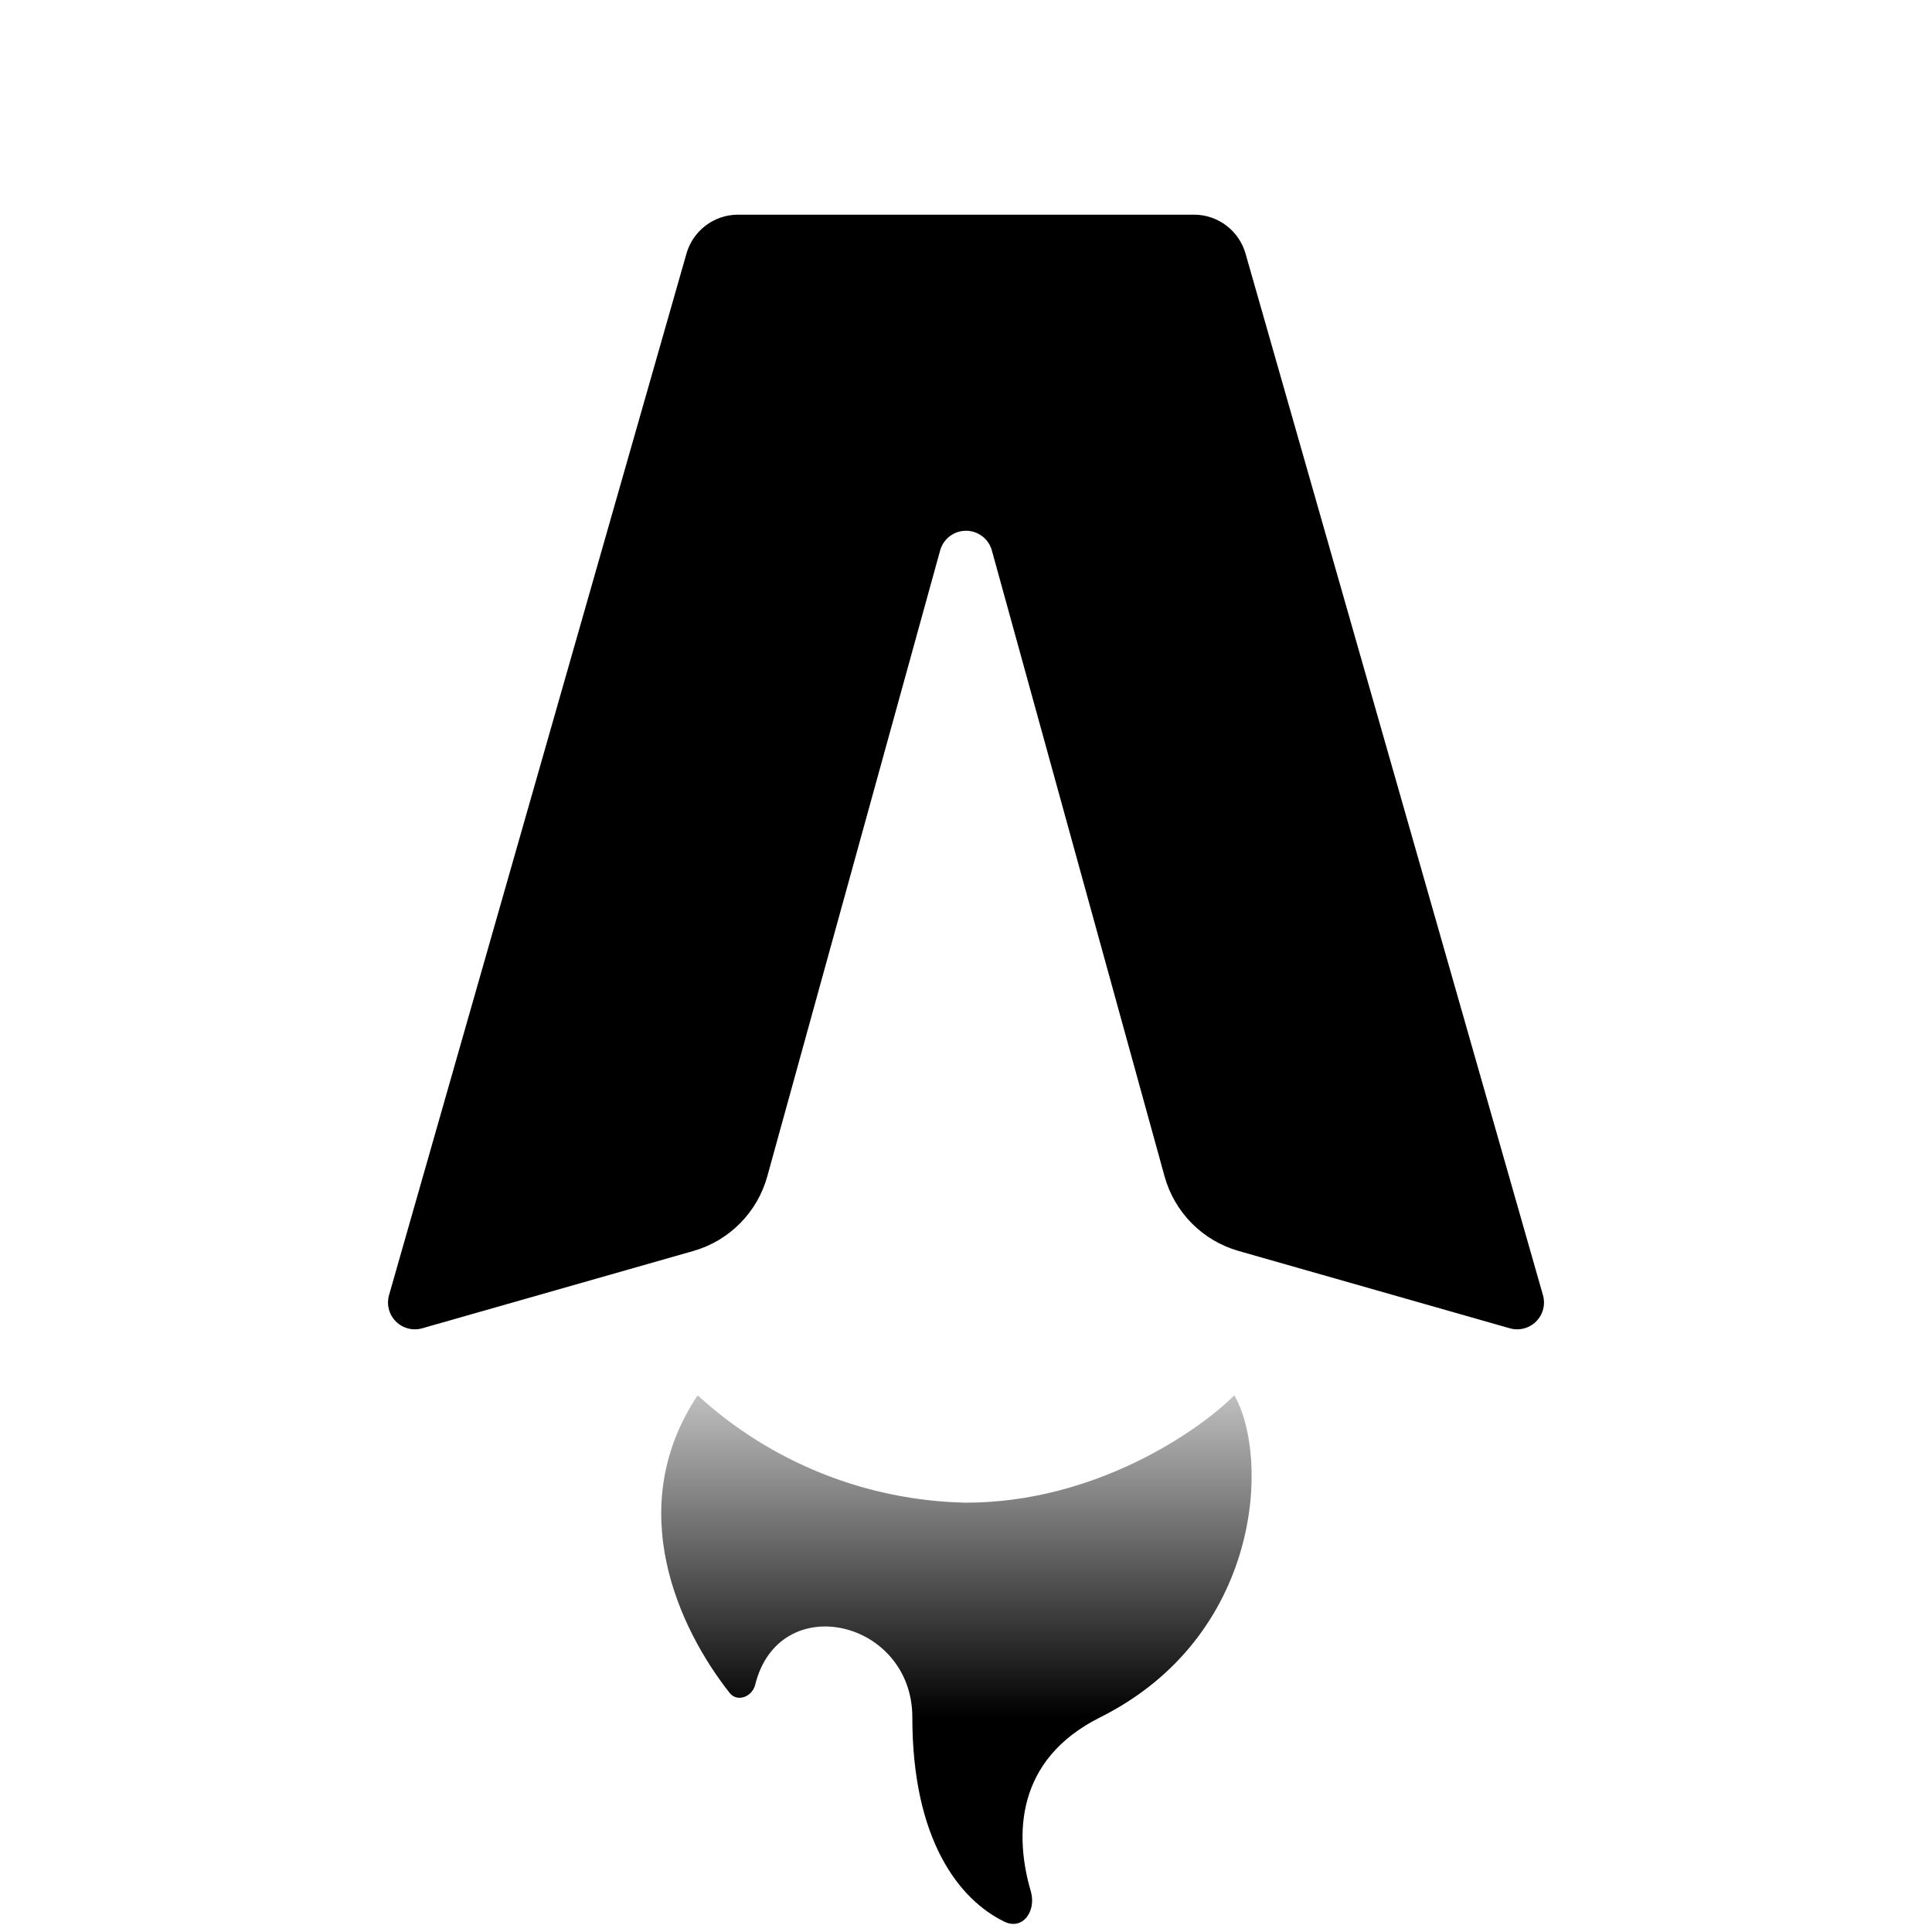
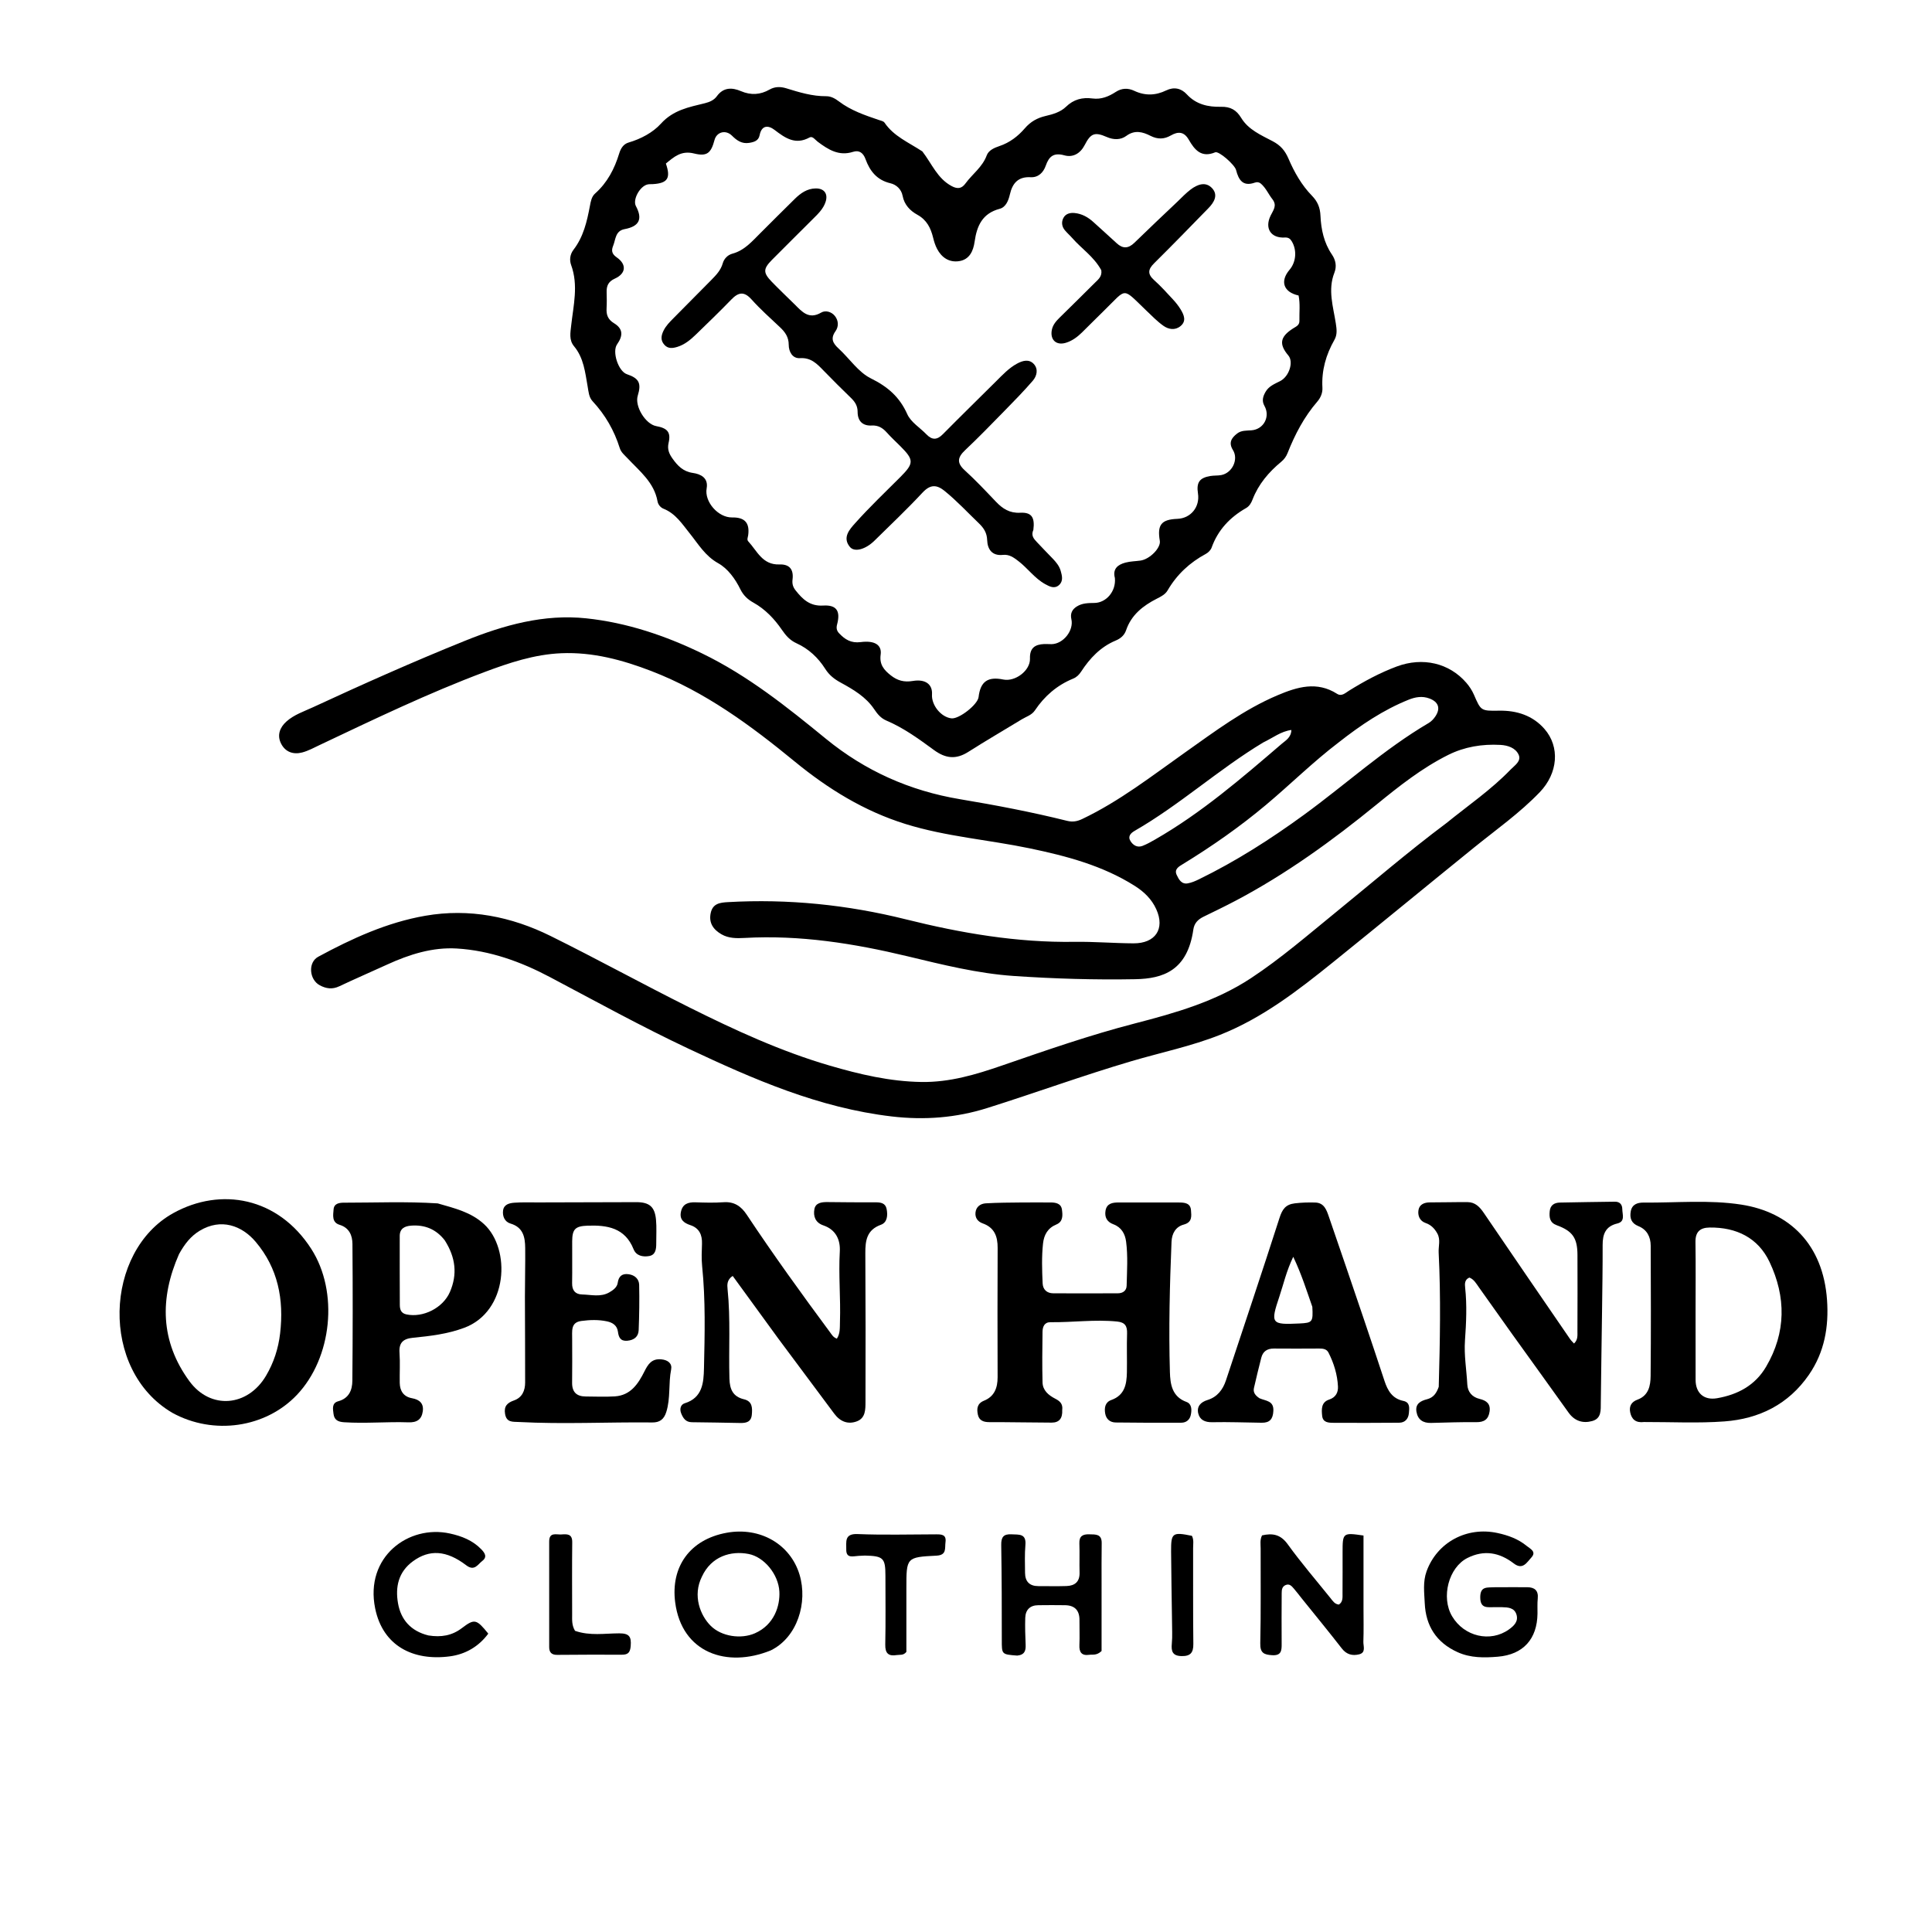
- <svg xmlns="http://www.w3.org/2000/svg" fill="none" viewBox="0 0 36 36">
-   <path fill="#000" d="M22.25 4h-8.5a1 1 0 0 0-.96.73l-5.54 19.4a.5.5 0 0 0 .62.62l5.05-1.44a2 2 0 0 0 1.38-1.4l3.22-11.66a.5.5 0 0 1 .96 0l3.22 11.67a2 2 0 0 0 1.38 1.39l5.05 1.44a.5.5 0 0 0 .62-.62l-5.54-19.4a1 1 0 0 0-.96-.73Z" />
-   <path fill="url(#gradient)" d="M18 28a7.63 7.63 0 0 1-5-2c-1.4 2.1-.35 4.35.6 5.55.14.17.41.07.47-.15.44-1.8 2.93-1.22 2.93.6 0 2.28.87 3.4 1.72 3.81.34.16.59-.2.49-.56-.31-1.05-.29-2.46 1.29-3.25 3-1.5 3.17-4.83 2.5-6-.67.67-2.6 2-5 2Z" />
-   <defs>
-     <linearGradient id="gradient" x1="16" x2="16" y1="32" y2="24" gradientUnits="userSpaceOnUse">
-       <stop stop-color="#000" />
-       <stop offset="1" stop-color="#000" stop-opacity="0" />
-     </linearGradient>
-   </defs>
-   <style>
-     @media (prefers-color-scheme:dark){:root{filter:invert(100%)}}
-   </style>
+ <svg xmlns="http://www.w3.org/2000/svg" version="1.1" id="Layer_1" x="0px" y="0px" width="100%" viewBox="0 0 896 896" enable-background="new 0 0 896 896" xml:space="preserve">
+   <path fill="#000000" opacity="1" stroke="none" d=" M670.768,381.749   C680.995,373.462 691.617,366.195 700.549,356.925   C702.422,354.98 705.711,353.001 704.261,349.928   C702.798,346.827 699.263,345.645 695.808,345.459   C687.374,345.004 679.198,346.331 671.618,350.116   C659.47,356.181 648.889,364.571 638.427,373.103   C617.866,389.872 596.449,405.392 572.91,417.791   C568.051,420.351 563.098,422.737 558.16,425.144   C555.607,426.389 553.86,428.123 553.433,431.095   C550.697,450.138 539.424,453.885 526.5,454.124   C507.734,454.471 488.901,453.902 470.172,452.627   C453.45,451.488 437.115,447.391 420.809,443.478   C396.01,437.527 370.966,433.543 345.319,434.989   C341.647,435.196 337.907,435.21 334.599,433.297   C330.851,431.128 328.604,428.05 329.61,423.404   C330.565,418.995 333.894,418.586 337.6,418.376   C365.514,416.791 392.999,419.603 420.092,426.359   C445.786,432.767 471.672,437.197 498.335,436.797   C507.413,436.661 516.563,437.445 525.704,437.491   C535.747,437.541 540.412,430.861 536.237,421.661   C534.09,416.931 530.51,413.521 526.21,410.806   C511.305,401.396 494.566,396.987 477.596,393.445   C458.446,389.449 438.802,388.006 419.996,382.162   C400.747,376.18 384.008,365.845 368.555,353.164   C348.143,336.415 326.987,320.808 302.077,311.215   C288.654,306.047 274.899,302.331 260.298,302.949   C247.825,303.476 236.129,307.389 224.65,311.697   C198.592,321.476 173.521,333.552 148.385,345.451   C145.678,346.732 142.994,348.225 140.13,348.971   C136.061,350.03 132.372,348.81 130.373,344.894   C128.37,340.969 129.785,337.353 132.834,334.614   C136.348,331.459 140.898,329.966 145.116,328.014   C168.389,317.242 191.806,306.796 215.594,297.196   C233.68,289.897 252.303,284.685 271.92,286.766   C290.725,288.762 308.519,294.754 325.615,303.041   C346.833,313.327 364.995,327.871 383.057,342.645   C401.244,357.521 421.955,366.754 445.133,370.63   C461.801,373.417 478.408,376.574 494.811,380.663   C497.477,381.328 499.565,380.942 501.913,379.823   C519.18,371.595 534.175,359.87 549.667,348.916   C563.402,339.205 576.858,329.058 592.5,322.437   C601.611,318.581 610.715,315.804 620.092,321.77   C622.219,323.123 623.94,321.368 625.553,320.365   C632.646,315.959 639.957,312.003 647.796,309.087   C659.817,304.617 672.127,307.476 680.053,316.676   C681.445,318.292 682.681,320.157 683.529,322.106   C686.787,329.59 686.72,329.748 695.167,329.589   C703.448,329.433 710.833,331.84 716.256,338.031   C723.584,346.398 722.509,358.618 714.124,367.363   C704.871,377.012 693.945,384.703 683.599,393.078   C661.732,410.78 640.021,428.676 618.118,446.335   C601.894,459.415 585.409,472.168 565.773,479.947   C552.442,485.228 538.388,488.112 524.682,492.154   C502.183,498.788 480.148,506.857 457.784,513.89   C443.451,518.397 428.801,519.563 413.521,517.767   C379.828,513.807 349.507,500.56 319.359,486.371   C297.493,476.08 276.348,464.41 255.003,453.119   C241.473,445.962 227.184,440.813 211.88,439.891   C200.627,439.212 189.881,442.602 179.632,447.295   C172.214,450.691 164.719,453.922 157.346,457.411   C154.133,458.931 151.256,458.526 148.31,456.952   C143.404,454.33 142.729,446.341 147.584,443.712   C163.289,435.208 179.548,427.775 197.252,424.697   C217.568,421.164 237.092,425.049 255.383,434.101   C277.021,444.809 298.186,456.472 319.791,467.248   C340.814,477.733 362.171,487.586 384.799,494.194   C398.661,498.243 412.643,501.561 427.317,501.788   C440.46,501.992 452.574,498.342 464.66,494.172   C485.096,487.121 505.501,480.017 526.46,474.599   C545.167,469.763 563.736,464.468 580.13,453.66   C594.065,444.473 606.644,433.548 619.562,423.042   C636.48,409.282 653.004,395.028 670.768,381.749  M620.807,344.322   C609.011,353.293 598.489,363.746 587.159,373.251   C575.039,383.419 562.079,392.472 548.578,400.742   C546.78,401.843 544.448,403.067 545.712,405.761   C546.672,407.807 547.92,410.184 550.83,409.676   C552.598,409.368 554.334,408.619 555.966,407.824   C573.219,399.421 589.306,389.128 604.799,377.837   C624.138,363.743 641.874,347.471 662.619,335.28   C663.856,334.552 664.949,333.357 665.743,332.14   C668.161,328.438 667.088,325.504 662.931,323.938   C659.615,322.688 656.406,323.242 653.246,324.515   C641.557,329.224 631.218,336.153 620.807,344.322  M585.835,344.336   C565.157,356.784 547.222,373.222 526.275,385.283   C524.438,386.34 522.866,387.843 524.318,390.124   C525.548,392.056 527.504,393.208 529.871,392.293   C531.875,391.518 533.777,390.444 535.648,389.37   C557.117,377.059 575.753,360.978 594.422,344.962   C596.227,343.414 598.818,342.034 598.896,338.532   C593.962,339.214 590.445,342.139 585.835,344.336  z" />
+   <path fill="#000000" opacity="1" stroke="none" d=" M427.759,70.221   C432.191,75.964 434.712,82.754 441.334,86.299   C444.155,87.81 446.032,87.443 447.755,85.081   C450.96,80.691 455.631,77.483 457.617,72.053   C458.475,69.709 461.106,68.541 463.516,67.739   C468.256,66.161 472.148,63.158 475.261,59.531   C477.957,56.389 481.097,54.676 484.88,53.797   C488.341,52.993 491.853,51.962 494.345,49.541   C497.935,46.051 501.99,45.056 506.65,45.669   C510.722,46.205 514.192,44.759 517.449,42.636   C520.251,40.809 523.168,40.769 526.005,42.108   C531.036,44.482 535.926,44.321 540.844,41.934   C544.482,40.167 547.84,40.958 550.402,43.745   C554.755,48.483 560.35,49.662 566.248,49.527   C570.62,49.427 573.387,50.975 575.626,54.67   C578.962,60.175 584.864,62.665 590.229,65.496   C593.875,67.421 595.942,69.806 597.579,73.623   C600.248,79.845 603.644,85.854 608.463,90.793   C611.039,93.433 612.23,96.243 612.395,100.074   C612.667,106.374 614.01,112.62 617.671,117.994   C619.532,120.725 619.986,123.57 618.835,126.507   C615.726,134.438 618.303,142.216 619.504,149.955   C619.936,152.745 620.235,155.194 618.861,157.611   C614.941,164.505 612.848,171.804 613.295,179.811   C613.427,182.168 612.494,184.433 610.932,186.24   C604.798,193.332 600.547,201.493 597.122,210.141   C596.498,211.714 595.565,213.018 594.231,214.123   C588.401,218.948 583.599,224.572 580.853,231.755   C580.251,233.327 579.403,234.761 577.867,235.64   C570.423,239.899 564.851,245.752 561.905,253.971   C561.495,255.114 560.362,256.263 559.265,256.854   C551.768,260.888 545.797,266.427 541.493,273.817   C540.407,275.681 538.443,276.661 536.444,277.68   C530.115,280.906 524.663,285.171 522.249,292.276   C521.431,294.684 519.63,296.149 517.443,297.061   C510.384,300.004 505.446,305.265 501.382,311.495   C500.434,312.948 499.293,314.069 497.697,314.722   C490.241,317.772 484.42,322.792 479.961,329.448   C478.476,331.663 475.947,332.34 473.84,333.626   C465.6,338.654 457.239,343.488 449.103,348.676   C443.403,352.31 438.573,351.825 433.104,347.818   C426.152,342.723 419.117,337.594 411.08,334.178   C408.535,333.096 406.96,331.204 405.402,328.883   C401.611,323.233 395.798,319.789 389.962,316.612   C386.964,314.98 384.59,313.164 382.686,310.155   C379.461,305.058 375.037,300.89 369.444,298.353   C366.406,296.975 364.505,294.843 362.642,292.122   C359.165,287.041 354.893,282.529 349.416,279.479   C346.699,277.966 344.734,276.098 343.317,273.216   C340.946,268.396 337.524,263.684 333.078,261.206   C327.001,257.82 323.877,252.346 319.891,247.388   C316.361,242.997 313.324,238.161 307.718,235.93   C306.356,235.387 305.219,234.045 304.95,232.535   C303.378,223.706 296.623,218.508 291.02,212.522   C289.651,211.06 288.055,209.822 287.43,207.831   C284.857,199.632 280.697,192.381 274.822,186.076   C273.076,184.201 272.959,181.652 272.516,179.153   C271.367,172.682 270.721,165.967 266.218,160.575   C263.824,157.708 264.531,154.25 264.893,150.978   C265.927,141.624 268.311,132.33 264.877,122.915   C264.061,120.677 264.275,118.024 266.001,115.785   C270.583,109.837 272.222,102.711 273.571,95.557   C273.988,93.349 274.356,91.194 276.01,89.724   C281.675,84.688 284.984,78.303 287.158,71.191   C287.864,68.882 289.087,66.809 291.543,66.094   C297.277,64.423 302.837,61.418 306.484,57.377   C312.272,50.965 319.541,49.687 326.951,47.858   C329.141,47.318 331.158,46.407 332.444,44.635   C335.506,40.418 339.526,40.521 343.579,42.252   C348.282,44.26 352.601,43.985 356.939,41.513   C359.407,40.107 362.036,40.144 364.647,40.952   C370.695,42.822 376.736,44.668 383.162,44.624   C385.461,44.608 387.395,45.766 389.086,47.047   C394.64,51.255 401.087,53.432 407.55,55.631   C408.479,55.948 409.729,56.171 410.197,56.865   C414.488,63.225 421.409,66.038 427.759,70.221  M517.05,268.073   C515.909,263.763 518.449,261.839 521.999,260.903   C524.23,260.315 526.609,260.301 528.914,259.978   C533.236,259.373 538.432,254.054 537.884,250.833   C536.615,243.378 538.585,240.909 546.025,240.624   C552.253,240.386 556.543,235.105 555.583,228.86   C554.794,223.727 556.283,221.587 561.375,220.749   C563.012,220.48 564.72,220.628 566.348,220.328   C571.458,219.387 574.503,213.068 571.799,208.719   C569.674,205.301 571.114,203.104 573.726,201.067   C575.711,199.518 578.088,199.746 580.413,199.563   C586.095,199.113 589.206,193.183 586.408,188.237   C585.08,185.888 585.722,183.786 586.954,181.674   C588.487,179.046 591.14,178.041 593.673,176.752   C597.907,174.596 600.003,167.837 597.515,164.892   C593.067,159.625 593.614,156.228 599.621,152.359   C601.021,151.458 602.678,150.886 602.628,148.799   C602.533,144.854 603.043,140.877 602.241,137.042   C595.217,135.497 593.532,130.424 598.043,125.123   C601.121,121.505 601.55,116.008 599.074,111.903   C598.343,110.691 597.502,110.063 595.857,110.158   C589.427,110.529 586.387,105.954 589.257,100.023   C590.502,97.448 592.413,95.337 590.092,92.377   C588.253,90.031 587.091,87.175 584.769,85.171   C583.925,84.443 582.955,84.34 581.964,84.691   C576.403,86.664 574.434,83.456 573.246,78.834   C572.619,76.395 565.264,69.929 563.576,70.635   C557.117,73.337 553.992,69.443 551.318,64.798   C549.133,61.003 546.403,60.87 543.006,62.82   C539.889,64.609 536.905,64.693 533.549,62.989   C529.981,61.178 526.285,60.108 522.336,63.03   C519.744,64.949 516.428,64.914 513.276,63.531   C507.724,61.096 505.845,61.803 503.052,67.251   C501.05,71.155 497.641,73.16 493.618,72.04   C488.684,70.666 486.497,72.51 485,76.805   C483.88,80.019 481.546,82.377 477.963,82.185   C472.082,81.87 469.504,85.085 468.342,90.197   C467.686,93.083 466.431,96.096 463.634,96.835   C455.591,98.96 453.038,104.72 451.999,112.071   C451.393,116.356 449.647,120.413 444.743,121.122   C440.17,121.783 436.695,119.448 434.573,115.391   C433.738,113.793 433.185,112.007 432.755,110.245   C431.659,105.749 429.817,101.999 425.444,99.595   C422.077,97.744 419.38,94.961 418.605,90.834   C418.017,87.705 415.627,85.619 412.974,84.997   C406.68,83.52 403.415,79.347 401.387,73.767   C400.364,70.95 398.486,69.494 395.661,70.408   C389.044,72.549 384.104,69.368 379.222,65.726   C378.048,64.851 376.856,62.979 375.446,63.751   C368.885,67.347 364.192,64.055 359.213,60.246   C356.308,58.023 353.216,57.947 352.276,62.753   C351.77,65.337 349.59,65.929 347.383,66.271   C344.082,66.782 341.756,65.203 339.49,62.942   C336.563,60.022 332.376,61.174 331.374,64.915   C329.757,70.957 327.959,72.695 321.859,71.174   C315.907,69.69 312.559,72.776 308.81,75.85   C311.173,82.625 309.626,84.974 302.803,85.387   C301.972,85.438 301.113,85.358 300.314,85.543   C296.682,86.382 293.336,92.633 294.904,95.56   C298.132,101.584 296.5,104.983 289.672,106.26   C285.34,107.069 285.557,110.997 284.389,113.898   C283.57,115.931 283.5,117.618 285.987,119.336   C290.758,122.633 290.312,126.886 285.135,129.217   C282.157,130.558 281.258,132.53 281.338,135.464   C281.406,137.962 281.451,140.468 281.313,142.96   C281.145,146.014 281.89,148.153 284.824,149.942   C288.901,152.427 289.065,155.615 286.191,159.677   C283.775,163.092 286.759,172.204 290.733,173.543   C296.392,175.45 297.541,177.733 295.761,183.53   C294.274,188.377 299.346,196.712 304.332,197.615   C309.514,198.553 311.222,200.442 310.078,205.353   C309.366,208.407 310.362,210.519 311.915,212.706   C314.258,216.004 316.809,218.688 321.321,219.333   C324.943,219.851 328.599,221.593 327.719,226.514   C326.619,232.667 333.037,240.086 339.536,239.975   C345.378,239.876 347.75,242.46 346.983,248.209   C346.852,249.195 346.277,250.269 347.022,251.072   C351.154,255.522 353.568,262.048 361.48,261.774   C366.216,261.609 368.119,264.137 367.557,268.727   C367.31,270.74 367.742,272.25 368.956,273.781   C372.249,277.936 375.593,281.211 381.775,280.836   C388.044,280.455 389.858,283.434 388.218,289.587   C387.773,291.255 388.019,292.499 389.14,293.687   C391.858,296.567 394.698,298.369 399.161,297.785   C405.715,296.928 409.034,299.147 408.421,303.596   C407.786,308.201 409.946,310.707 413.124,313.216   C416.202,315.646 419.306,316.483 423.295,315.813   C429.238,314.814 432.522,317.413 432.23,322.05   C431.916,327.04 436.441,332.609 441.248,333.149   C444.79,333.547 453.424,326.772 453.837,323.272   C454.685,316.072 458.085,313.661 465.3,315.143   C470.8,316.272 477.854,311.002 477.666,305.453   C477.499,300.557 479.935,298.877 484.228,298.685   C485.39,298.633 486.559,298.764 487.723,298.737   C493.143,298.611 498.055,292.392 496.876,287.188   C496.292,284.608 497.126,282.678 499.411,281.251   C501.966,279.655 504.741,279.673 507.597,279.626   C512.995,279.539 517.64,274.286 517.05,268.073  z" />
+   <path fill="#000000" opacity="1" stroke="none" d=" M492.624,653.956   C492.809,657.729 491.274,659.774 487.743,659.764   C478.097,659.737 468.451,659.525 458.805,659.542   C456.125,659.547 454.1,658.791 453.518,656.11   C452.931,653.407 453.091,650.914 456.376,649.585   C461.171,647.645 462.671,643.625 462.659,638.717   C462.61,618.726 462.563,598.734 462.673,578.744   C462.703,573.365 461.167,569.295 455.748,567.371   C453.451,566.555 452.175,564.799 452.396,562.393   C452.648,559.656 454.712,558.212 457.165,558.066   C462.808,557.732 468.472,557.734 474.128,557.666   C478.458,557.614 482.79,557.681 487.121,557.665   C489.621,557.656 492.095,558.097 492.494,560.958   C492.851,563.516 493.09,566.551 489.948,567.855   C485.917,569.528 484.163,572.633 483.72,576.724   C483.056,582.868 483.267,589.031 483.541,595.178   C483.67,598.068 485.523,599.775 488.461,599.792   C498.454,599.851 508.448,599.83 518.441,599.788   C520.73,599.778 522.445,598.606 522.499,596.247   C522.658,589.43 523.137,582.586 522.248,575.8   C521.775,572.18 520.043,569.139 516.332,567.777   C513.334,566.677 512.21,564.434 512.702,561.488   C513.266,558.112 515.919,557.662 518.777,557.667   C528.107,557.684 537.435,557.66 546.765,557.681   C549.364,557.687 552.092,557.914 552.344,561.256   C552.548,563.958 553.013,566.845 548.985,567.922   C545.251,568.92 543.476,572.039 543.316,575.904   C542.484,596.042 541.978,616.194 542.566,636.337   C542.726,641.802 543.478,647.729 550.248,650.174   C552.77,651.085 552.768,653.908 552.231,656.304   C551.731,658.532 550.062,659.79 547.904,659.803   C537.745,659.865 527.585,659.825 517.427,659.704   C514.807,659.672 513.006,658.157 512.548,655.519   C512.089,652.874 512.531,650.295 515.38,649.281   C521.615,647.062 522.521,641.959 522.62,636.43   C522.728,630.435 522.501,624.431 522.699,618.441   C522.812,614.993 521.769,613.253 518.093,612.883   C507.759,611.84 497.473,613.323 487.162,613.196   C484.342,613.162 483.518,615.346 483.489,617.648   C483.387,625.475 483.292,633.308 483.496,641.132   C483.593,644.825 486.255,647.059 489.346,648.647   C491.419,649.713 493.023,650.973 492.624,653.956  z" />
+   <path fill="#000000" opacity="1" stroke="none" d=" M762.453,659.487   C758.582,659.971 756.702,658.213 756.033,655.002   C755.435,652.135 756.644,650.125 759.378,649.127   C764.592,647.224 765.461,642.63 765.504,638.146   C765.696,618.019 765.623,597.889 765.544,577.76   C765.528,573.659 763.848,570.248 759.809,568.629   C756.553,567.324 755.737,564.917 756.287,561.816   C756.873,558.511 759.422,557.69 762.259,557.718   C777.381,557.865 792.62,556.339 807.597,558.668   C829.86,562.129 845.506,577.036 847.321,602.911   C848.191,615.309 846.155,627.075 838.919,637.572   C829.448,651.312 815.84,658.008 799.747,659.205   C787.506,660.116 775.148,659.455 762.453,659.487  M786.351,609.5   C786.353,619.655 786.338,629.811 786.363,639.967   C786.378,646.065 790.244,649.5 796.29,648.457   C805.876,646.802 813.943,642.541 819.045,633.871   C828.401,617.976 828.331,601.439 820.652,585.244   C815.345,574.051 805.294,569.138 792.877,569.289   C788.39,569.344 786.234,571.324 786.303,576.036   C786.461,586.855 786.352,597.678 786.351,609.5  z" />
+   <path fill="#000000" opacity="1" stroke="none" d=" M361.046,620.921   C353.821,611.012 346.818,601.384 339.791,591.726   C337.072,593.555 337.215,595.857 337.43,597.936   C338.854,611.733 337.884,625.575 338.29,639.391   C338.434,644.3 339.895,647.725 345.058,648.952   C348.913,649.867 348.971,652.902 348.671,656.095   C348.353,659.485 346.068,659.981 343.352,659.938   C335.859,659.818 328.367,659.635 320.873,659.581   C317.973,659.56 316.8,657.688 315.898,655.438   C315.094,653.432 315.664,651.374 317.559,650.789   C325.836,648.236 326.333,641.157 326.479,634.634   C326.833,618.822 327.239,602.973 325.626,587.192   C325.267,583.676 325.462,580.218 325.562,576.728   C325.678,572.697 324.296,569.541 320.159,568.175   C317.18,567.192 315.051,565.599 315.792,562.019   C316.554,558.336 319.132,557.49 322.513,557.597   C326.841,557.733 331.196,557.874 335.505,557.558   C340.456,557.195 343.673,559.361 346.288,563.298   C358.637,581.89 371.698,599.98 384.978,617.914   C385.763,618.974 386.392,620.191 388.118,620.828   C389.723,618.409 389.46,615.576 389.549,612.917   C389.909,602.099 388.847,591.291 389.471,580.449   C389.786,574.977 387.646,570.26 381.843,568.294   C378.096,567.025 377.094,564.003 377.693,560.747   C378.228,557.84 381.016,557.453 383.688,557.484   C391.177,557.569 398.666,557.631 406.155,557.601   C408.539,557.591 410.64,558.011 411.175,560.625   C411.771,563.531 411.558,566.915 408.543,568.004   C401.941,570.388 401.282,575.374 401.313,581.226   C401.435,604.222 401.472,627.22 401.385,650.216   C401.372,653.591 401.425,657.609 397.471,659.137   C393.262,660.764 389.62,659.263 386.93,655.659   C378.364,644.183 369.82,632.69 361.046,620.921  z" />
+   <path fill="#000000" opacity="1" stroke="none" d=" M667.242,643.162   C667.818,622.155 668.249,601.511 667.205,580.876   C667.057,577.933 668.186,574.908 666.576,572.028   C665.306,569.758 663.7,568.068 661.15,567.191   C658.369,566.234 657.436,563.693 657.847,561.19   C658.271,558.609 660.492,557.628 663.141,557.632   C668.971,557.641 674.802,557.461 680.632,557.506   C684.144,557.533 686.249,559.73 688.141,562.515   C701.428,582.075 714.816,601.567 728.187,621.071   C728.635,621.724 729.245,622.266 729.979,623.081   C731.843,621.344 731.561,619.307 731.566,617.407   C731.597,605.578 731.641,593.748 731.578,581.918   C731.536,574.127 729.297,570.913 721.968,568.226   C718.698,567.027 718.449,564.594 718.702,561.79   C718.96,558.92 720.817,557.765 723.453,557.712   C731.944,557.54 740.436,557.42 748.929,557.308   C751.188,557.278 752.347,558.613 752.366,560.727   C752.389,563.197 753.833,566.516 750.06,567.414   C744.536,568.73 743.237,572.42 743.251,577.444   C743.279,587.604 743.108,597.765 742.979,607.926   C742.799,622.081 742.55,636.236 742.401,650.391   C742.363,653.95 742.78,657.842 738.387,659.04   C734.045,660.223 730.239,659.036 727.443,655.113   C718.648,642.775 709.748,630.512 700.92,618.197   C695.875,611.159 690.904,604.068 685.872,597.02   C684.638,595.292 683.605,593.33 681.456,592.493   C679.2,593.455 679.3,595.435 679.491,597.203   C680.371,605.362 679.988,613.514 679.41,621.655   C678.923,628.517 680.136,635.27 680.489,642.075   C680.665,645.478 682.668,647.928 686.205,648.773   C689.295,649.512 691.368,650.985 690.816,654.658   C690.269,658.304 688.264,659.599 684.622,659.555   C677.638,659.471 670.65,659.729 663.665,659.908   C659.954,660.003 657.533,658.425 656.904,654.707   C656.276,650.996 658.921,649.662 661.788,648.933   C664.764,648.176 666.19,646.157 667.242,643.162  z" />
+   <path fill="#000000" opacity="1" stroke="none" d=" M79.938,655.231   C46.073,635.391 48.346,580.291 80.415,562.579   C102.358,550.46 128.892,555.151 144.351,579.191   C157.171,599.127 154.001,629.733 137.687,646.912   C123.196,662.171 99.068,665.745 79.938,655.231  M83.031,581.603   C73.982,602.118 74.331,622.1 87.83,640.538   C97.627,653.919 114.893,652.388 123.362,638.048   C126.954,631.965 129.085,625.458 129.911,618.365   C131.74,602.646 128.92,588.146 118.575,575.92   C112.147,568.325 102.482,564.866 92.672,570.747   C88.535,573.227 85.681,576.823 83.031,581.603  z" />
+   <path fill="#000000" opacity="1" stroke="none" d=" M265.351,621.225   C265.352,628.193 265.43,634.689 265.328,641.182   C265.26,645.596 267.389,647.63 271.667,647.646   C276.164,647.662 280.675,647.883 285.153,647.595   C292.481,647.123 295.985,641.779 298.892,635.973   C300.545,632.673 302.256,629.993 306.717,630.422   C309.899,630.728 311.79,632.438 311.255,635.103   C309.946,641.629 311.04,648.365 309.006,654.823   C307.914,658.29 305.912,659.727 302.514,659.69   C281.878,659.47 261.239,660.569 240.603,659.477   C237.71,659.323 234.928,659.778 234.237,655.74   C233.621,652.145 235.268,650.562 238.347,649.486   C242.188,648.144 243.53,644.912 243.541,641.196   C243.58,627.881 243.448,614.565 243.44,601.249   C243.435,593.764 243.653,586.277 243.571,578.793   C243.517,573.78 242.67,569.193 236.738,567.441   C234.087,566.658 232.959,564.083 233.305,561.406   C233.677,558.52 236.287,557.941 238.594,557.776   C242.24,557.515 245.916,557.655 249.579,557.644   C264.734,557.597 279.889,557.546 295.044,557.52   C301.126,557.51 303.669,559.611 304.231,565.625   C304.571,569.257 304.324,572.944 304.343,576.607   C304.356,579.22 304.103,581.987 301.032,582.517   C298.183,583.009 295.066,582.444 293.824,579.333   C289.849,569.379 281.582,568.105 272.468,568.428   C266.783,568.629 265.397,570.053 265.362,575.633   C265.322,582.128 265.436,588.625 265.33,595.118   C265.277,598.425 266.773,600.258 269.967,600.335   C274.22,600.437 278.628,601.694 282.66,599.309   C284.384,598.289 286.184,597.027 286.482,594.921   C286.93,591.761 288.618,590.52 291.599,590.954   C294.398,591.361 296.363,593.155 296.424,595.899   C296.579,602.885 296.472,609.884 296.197,616.867   C296.077,619.921 294.063,621.517 290.929,621.79   C287.753,622.067 286.922,620.226 286.58,617.611   C286.2,614.705 284.136,613.369 281.525,612.809   C277.573,611.961 273.558,612.093 269.596,612.624   C264.518,613.305 265.415,617.331 265.351,621.225  z" />
+   <path fill="#000000" opacity="1" stroke="none" d=" M203.001,558.094   C210.86,560.369 218.415,562.12 224.489,567.718   C236.979,579.229 235.694,608.193 215.277,615.799   C207.5,618.696 199.544,619.614 191.494,620.415   C187.016,620.86 184.947,622.649 185.281,627.378   C185.608,632.02 185.3,636.703 185.387,641.365   C185.458,645.13 187.212,647.756 191.079,648.453   C194.575,649.084 196.598,650.872 196.066,654.562   C195.531,658.272 193.377,659.771 189.445,659.632   C179.474,659.281 169.495,660.253 159.505,659.59   C156.695,659.404 155.015,658.471 154.675,655.715   C154.395,653.439 153.778,650.697 156.868,649.858   C161.858,648.503 163.374,644.665 163.412,640.358   C163.6,619.206 163.627,598.051 163.454,576.9   C163.423,573.029 162.02,569.41 157.503,568.032   C153.814,566.906 154.497,563.582 154.707,560.866   C154.933,557.957 157.641,557.765 159.664,557.767   C173.977,557.777 188.296,557.151 203.001,558.094  M206.288,575.264   C202.311,570.093 197.007,567.896 190.581,568.42   C187.696,568.656 185.379,569.748 185.381,573.223   C185.384,583.861 185.354,594.499 185.423,605.136   C185.436,607.172 185.875,609.024 188.473,609.577   C196.231,611.23 205.473,606.576 208.681,599.124   C212.158,591.047 211.371,583.278 206.288,575.264  z" />
+   <path fill="#000000" opacity="1" stroke="none" d=" M584.145,648.485   C587.17,649.775 590.788,649.576 590.544,654.349   C590.348,658.197 588.816,659.868 585.131,659.82   C577.485,659.72 569.836,659.417 562.196,659.576   C558.825,659.646 556.406,658.501 555.699,655.459   C554.966,652.308 556.779,650.271 560.01,649.277   C564.493,647.899 567.115,644.524 568.557,640.175   C576.877,615.08 585.302,590.018 593.388,564.848   C594.662,560.881 596.171,558.576 600.53,558.066   C603.699,557.696 606.835,557.602 609.977,557.696   C614.185,557.823 615.256,561.281 616.337,564.414   C621.705,579.969 627.007,595.546 632.291,611.13   C635.599,620.886 638.867,630.656 642.09,640.44   C643.568,644.926 645.697,648.631 650.835,649.7   C654.043,650.367 653.601,653.082 653.4,655.352   C653.167,657.967 651.652,659.785 648.911,659.812   C638.772,659.909 628.631,659.893 618.492,659.852   C616.138,659.843 613.507,659.769 613.173,656.618   C612.854,653.609 612.703,650.301 616.39,649.089   C619.511,648.062 620.643,645.746 620.506,642.992   C620.234,637.481 618.617,632.236 616.117,627.308   C615.252,625.6 613.555,625.405 611.805,625.413   C604.81,625.445 597.814,625.489 590.82,625.416   C587.703,625.383 585.702,626.696 584.937,629.693   C583.748,634.358 582.601,639.034 581.538,643.729   C581.071,645.793 582.214,647.223 584.145,648.485  M608.618,606.071   C606.012,598.669 603.701,591.147 599.767,582.863   C596.56,589.546 595.275,595.499 593.36,601.209   C589.095,613.919 589.488,614.422 602.693,613.784   C608.665,613.495 609.006,613.107 608.618,606.071  z" />
+   <path fill="#000000" opacity="1" stroke="none" d=" M357.406,765.422   C337.169,773.642 316.192,766.643 313.127,743.11   C310.987,726.678 319.913,713.927 337.054,710.837   C352.598,708.034 366.592,716.217 370.814,730.309   C374.675,743.194 369.834,759.382 357.406,765.422  M325.534,731.173   C321.089,740.027 324.801,749.262 329.652,754.047   C334.666,758.991 343.661,760.277 350.073,757.476   C359.095,753.535 361.803,744.704 361.448,738.118   C361.016,730.095 354.389,722.099 347.224,720.692   C338.953,719.067 329.871,721.784 325.534,731.173  z" />
+   <path fill="#000000" opacity="1" stroke="none" d=" M693.328,736.112   C698.617,736.106 703.445,736.064 708.273,736.1   C711.691,736.126 713.533,737.605 713.157,741.338   C712.924,743.649 713.066,745.997 713.039,748.328   C712.899,760.054 706.503,767.353 694.594,768.331   C688.372,768.843 682.032,768.964 675.963,766.214   C666.101,761.744 661.231,754.014 660.752,743.545   C660.527,738.633 659.825,733.611 661.604,728.714   C666.482,715.288 680.211,707.876 694.479,710.959   C699.442,712.032 704.094,713.713 708.026,716.947   C709.641,718.276 712.749,719.585 710.162,722.364   C708.093,724.586 706.206,728.279 702.022,725.062   C695.413,719.98 688.287,718.655 680.544,722.543   C671.859,726.903 668.194,740.744 673.449,749.596   C679.036,759.007 691.183,761.828 699.763,755.709   C702.185,753.982 704.309,751.926 703.261,748.685   C702.264,745.601 699.374,745.431 696.643,745.361   C695.478,745.331 694.312,745.369 693.146,745.355   C689.889,745.314 686.455,746.204 686.49,740.677   C686.524,735.456 689.847,736.346 693.328,736.112  z" />
+   <path fill="#000000" opacity="1" stroke="none" d=" M603.7,741.288   C602.335,739.583 601.237,738.115 600.04,736.732   C599.064,735.604 598.042,734.345 596.254,735.086   C594.572,735.783 594.409,737.306 594.405,738.846   C594.381,746.67 594.313,754.496 594.39,762.32   C594.421,765.473 594.265,767.894 589.958,767.625   C586.206,767.391 584.372,766.609 584.474,762.134   C584.81,747.491 584.605,732.836 584.649,718.185   C584.654,716.225 584.24,714.2 585.295,712.063   C590.047,710.981 593.824,711.498 597.194,716.167   C603.416,724.789 610.379,732.878 617.054,741.173   C618.075,742.441 618.955,743.944 620.932,744.154   C622.922,742.844 622.604,740.73 622.62,738.804   C622.673,732.478 622.644,726.151 622.647,719.825   C622.651,710.845 622.795,710.726 632.351,712.131   C632.351,723.332 632.351,734.592 632.351,745.853   C632.351,751.014 632.478,756.18 632.286,761.334   C632.209,763.413 633.618,766.426 630.299,767.237   C627.263,767.978 624.519,767.364 622.337,764.557   C616.31,756.805 610.076,749.215 603.7,741.288  z" />
+   <path fill="#000000" opacity="1" stroke="none" d=" M471.755,767.808   C464.474,767.258 464.602,767.258 464.606,760.527   C464.615,745.872 464.577,731.215 464.338,716.562   C464.278,712.91 465.346,711.357 469.136,711.568   C472.538,711.759 476.009,711.117 475.55,716.488   C475.182,720.79 475.344,725.142 475.384,729.471   C475.42,733.517 477.512,735.605 481.616,735.593   C485.947,735.581 490.282,735.701 494.607,735.554   C498.51,735.422 500.786,733.552 500.668,729.292   C500.543,724.798 500.75,720.293 500.578,715.802   C500.448,712.401 502.12,711.479 505.154,711.566   C508.074,711.649 511.001,711.313 510.93,715.66   C510.827,721.988 510.878,728.318 510.875,734.647   C510.87,745.278 510.874,755.909 510.874,765.691   C508.546,767.89 506.776,767.213 505.189,767.444   C501.642,767.962 500.431,766.268 500.594,762.855   C500.776,759.033 500.58,755.194 500.62,751.364   C500.668,746.855 498.449,744.527 493.986,744.444   C489.823,744.366 485.658,744.406 481.494,744.444   C477.629,744.479 475.595,746.636 475.476,750.338   C475.342,754.491 475.489,758.659 475.66,762.814   C475.769,765.467 475.239,767.476 471.755,767.808  z" />
+   <path fill="#000000" opacity="1" stroke="none" d=" M198.681,758.466   C204.539,759.403 209.575,758.574 214.154,755.098   C220.088,750.594 220.94,750.832 226.448,757.628   C222.021,763.617 215.888,767.193 208.672,768.156   C191.622,770.429 177.544,763.337 173.99,745.934   C169.103,722.005 189.504,706.97 208.677,711.197   C214.16,712.405 219.173,714.367 223.162,718.467   C224.802,720.152 226.126,722.043 223.68,723.905   C221.566,725.515 220.052,728.852 216.2,725.911   C206.975,718.87 199.093,718.553 191.559,724.031   C184.721,729.003 183.266,736.01 184.589,743.565   C185.919,751.158 190.514,756.451 198.681,758.466  z" />
+   <path fill="#000000" opacity="1" stroke="none" d=" M401.108,721.423   C399.853,721.474 399.023,721.533 398.193,721.566   C395.674,721.667 392.345,722.957 392.468,718.505   C392.561,715.133 391.466,711.192 397.704,711.449   C409.828,711.949 421.987,711.596 434.132,711.578   C436.634,711.574 438.98,711.628 438.49,715.22   C438.112,717.996 439.181,721.223 434.294,721.463   C420.343,722.151 420.351,722.324 420.35,736.52   C420.349,746.492 420.35,756.463 420.35,766.083   C418.961,767.864 417.318,767.324 415.904,767.562   C412.107,768.2 410.476,766.821 410.559,762.716   C410.774,752.071 410.642,741.419 410.633,730.77   C410.627,722.576 409.689,721.624 401.108,721.423  z" />
+   <path fill="#000000" opacity="1" stroke="none" d=" M266.683,756.328   C273.6,758.747 280.448,757.505 287.186,757.494   C291.819,757.485 292.841,759.031 292.502,763.316   C292.262,766.356 291.302,767.419 288.358,767.402   C278.365,767.344 268.372,767.401 258.379,767.474   C255.861,767.492 254.698,766.365 254.699,763.883   C254.708,747.562 254.726,731.24 254.694,714.919   C254.684,710.383 257.996,711.798 260.4,711.627   C263.006,711.441 265.425,711.313 265.381,715.21   C265.258,726.367 265.33,737.527 265.343,748.686   C265.347,751.173 265.105,753.708 266.683,756.328  z" />
+   <path fill="#000000" opacity="1" stroke="none" d=" M543.538,751.326   C543.396,740.431 543.181,729.976 543.116,719.521   C543.062,710.885 543.746,710.427 552.76,712.265   C553.744,714.097 553.322,716.123 553.328,718.069   C553.372,732.847 553.257,747.626 553.433,762.401   C553.482,766.473 552.076,768.122 547.978,768.041   C543.773,767.958 543.106,765.834 543.456,762.217   C543.791,758.764 543.529,755.253 543.538,751.326  z" />
+   <path fill="#000000" opacity="1" stroke="none" d=" M479.24,245.743   C478.051,248.378 479.463,249.898 480.84,251.37   C483.228,253.924 485.673,256.426 488.101,258.943   C489.736,260.638 491.267,262.466 491.911,264.734   C492.538,266.943 493.205,269.445 491.194,271.291   C489.058,273.251 486.766,272.029 484.72,270.903   C479.829,268.209 476.62,263.522 472.253,260.185   C470.096,258.537 468.064,257.026 465.087,257.345   C460.122,257.876 457.969,254.771 457.818,250.486   C457.7,247.126 456.277,244.908 454.028,242.75   C448.744,237.679 443.763,232.294 438.054,227.665   C434.316,224.635 431.371,224.655 427.817,228.477   C420.678,236.156 413.04,243.373 405.561,250.734   C401.437,254.794 396.309,256.259 394.141,253.633   C390.53,249.259 394.075,245.447 396.597,242.625   C403.247,235.184 410.503,228.283 417.565,221.215   C423.894,214.882 423.924,213.289 417.584,206.961   C415.461,204.843 413.251,202.803 411.254,200.573   C409.366,198.464 407.298,197.178 404.331,197.342   C399.994,197.583 397.734,195.195 397.739,191.028   C397.743,188.224 396.524,186.36 394.656,184.547   C390.354,180.372 386.089,176.154 381.922,171.844   C378.887,168.705 376.121,165.768 370.979,166.099   C367.523,166.322 365.784,163.108 365.785,159.894   C365.787,156.322 364.107,153.995 361.715,151.746   C357.226,147.525 352.605,143.404 348.499,138.828   C345.004,134.933 342.372,135.589 339.119,138.959   C333.799,144.47 328.267,149.777 322.772,155.116   C320.254,157.563 317.553,159.819 314.114,160.875   C311.997,161.524 309.843,161.843 308.109,159.904   C306.277,157.854 306.59,155.703 307.694,153.418   C308.81,151.109 310.571,149.357 312.327,147.582   C318.184,141.663 324.06,135.762 329.9,129.826   C332.112,127.579 334.273,125.355 335.19,122.113   C335.789,119.995 337.477,118.232 339.633,117.655   C345.297,116.138 348.826,111.88 352.703,108.032   C358.023,102.753 363.295,97.425 368.655,92.187   C371.314,89.588 374.29,87.467 378.241,87.391   C382.177,87.315 384.1,89.791 382.902,93.564   C381.803,97.025 379.138,99.403 376.682,101.874   C370.462,108.132 364.144,114.292 357.956,120.581   C353.893,124.711 353.886,126.487 357.892,130.648   C361.356,134.245 365.005,137.664 368.553,141.182   C371.99,144.59 375.111,148.338 380.871,144.948   C382.802,143.812 385.604,144.516 387.222,146.572   C388.933,148.748 388.978,151.485 387.476,153.599   C385.033,157.035 386.28,159.216 388.94,161.657   C393.967,166.271 398.052,172.602 403.881,175.481   C411.727,179.355 417.2,184.087 420.77,192.087   C422.422,195.788 426.649,198.324 429.653,201.442   C432.255,204.144 434.57,204.11 437.269,201.375   C445.459,193.079 453.816,184.947 462.071,176.715   C465.022,173.772 467.88,170.726 471.578,168.689   C474.193,167.249 477.18,166.388 479.413,168.776   C481.632,171.149 480.889,174.357 478.983,176.565   C474.749,181.472 470.192,186.108 465.656,190.746   C459.717,196.818 453.797,202.919 447.622,208.746   C444.123,212.047 443.564,214.62 447.425,218.127   C452.472,222.711 457.154,227.708 461.861,232.652   C464.973,235.921 468.22,238.049 473.142,237.793   C478.414,237.518 479.992,239.912 479.24,245.743  z" />
+   <path fill="#000000" opacity="1" stroke="none" d=" M510.748,125.332   C507.348,119.047 501.589,115.35 497.233,110.359   C496.14,109.108 494.862,108.014 493.811,106.732   C492.42,105.036 492.187,102.98 493.159,101.101   C494.181,99.128 496.218,98.588 498.317,98.786   C501.76,99.111 504.625,100.736 507.148,103.041   C510.712,106.298 514.324,109.502 517.863,112.786   C520.722,115.437 523.306,115.311 526.112,112.572   C532.663,106.177 539.338,99.909 545.975,93.602   C548.025,91.653 549.968,89.55 552.219,87.862   C555.317,85.539 559.132,84.029 562.142,87.293   C565.08,90.479 563.045,93.859 560.453,96.519   C552.086,105.107 543.728,113.706 535.207,122.139   C532.324,124.993 532.179,127.172 535.267,129.934   C538.362,132.702 541.161,135.812 543.986,138.868   C545.328,140.321 546.59,141.9 547.604,143.592   C549.106,146.1 550.316,148.912 547.48,151.24   C544.972,153.299 541.949,152.786 539.571,151.106   C536.742,149.106 534.275,146.57 531.755,144.158   C520.081,132.988 522.893,133.515 512.032,144.046   C508.564,147.408 505.188,150.863 501.734,154.238   C499.569,156.352 497.134,158.145 494.21,159.005   C489.836,160.292 486.95,157.575 487.793,153.078   C488.244,150.674 489.759,148.93 491.455,147.271   C496.93,141.913 502.372,136.522 507.799,131.117   C509.31,129.612 511.175,128.26 510.748,125.332  z" />
</svg>
